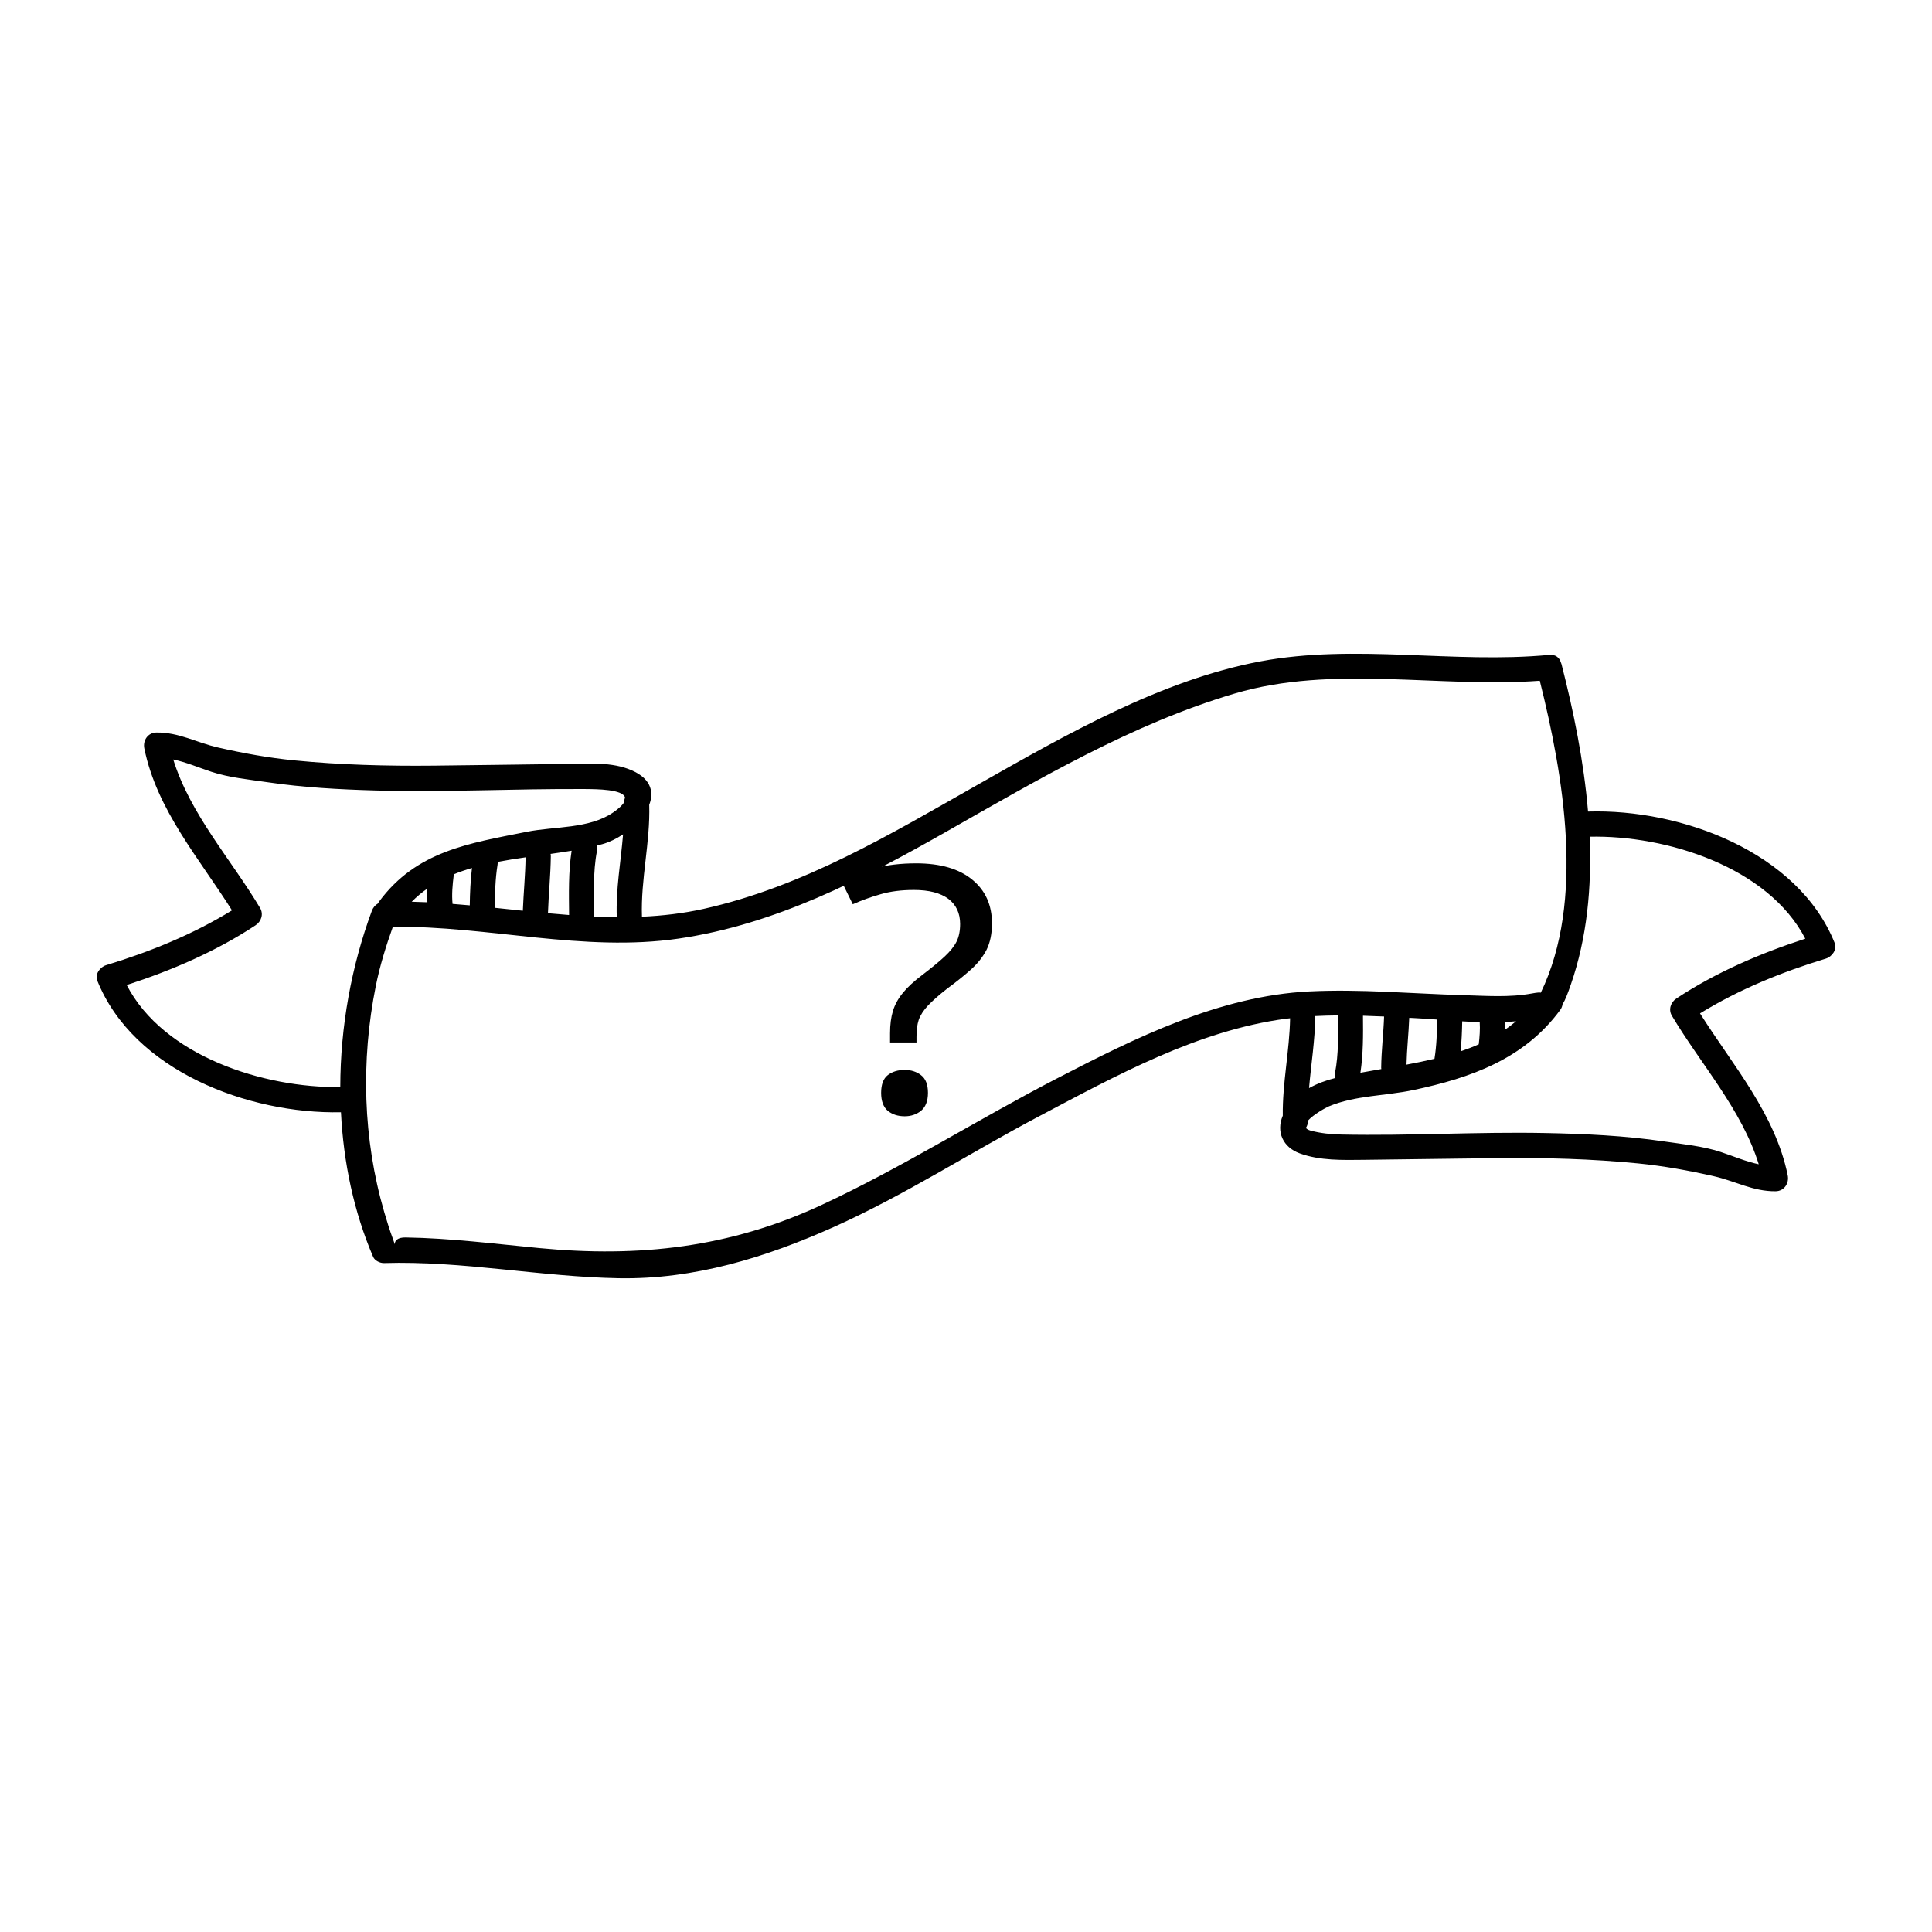
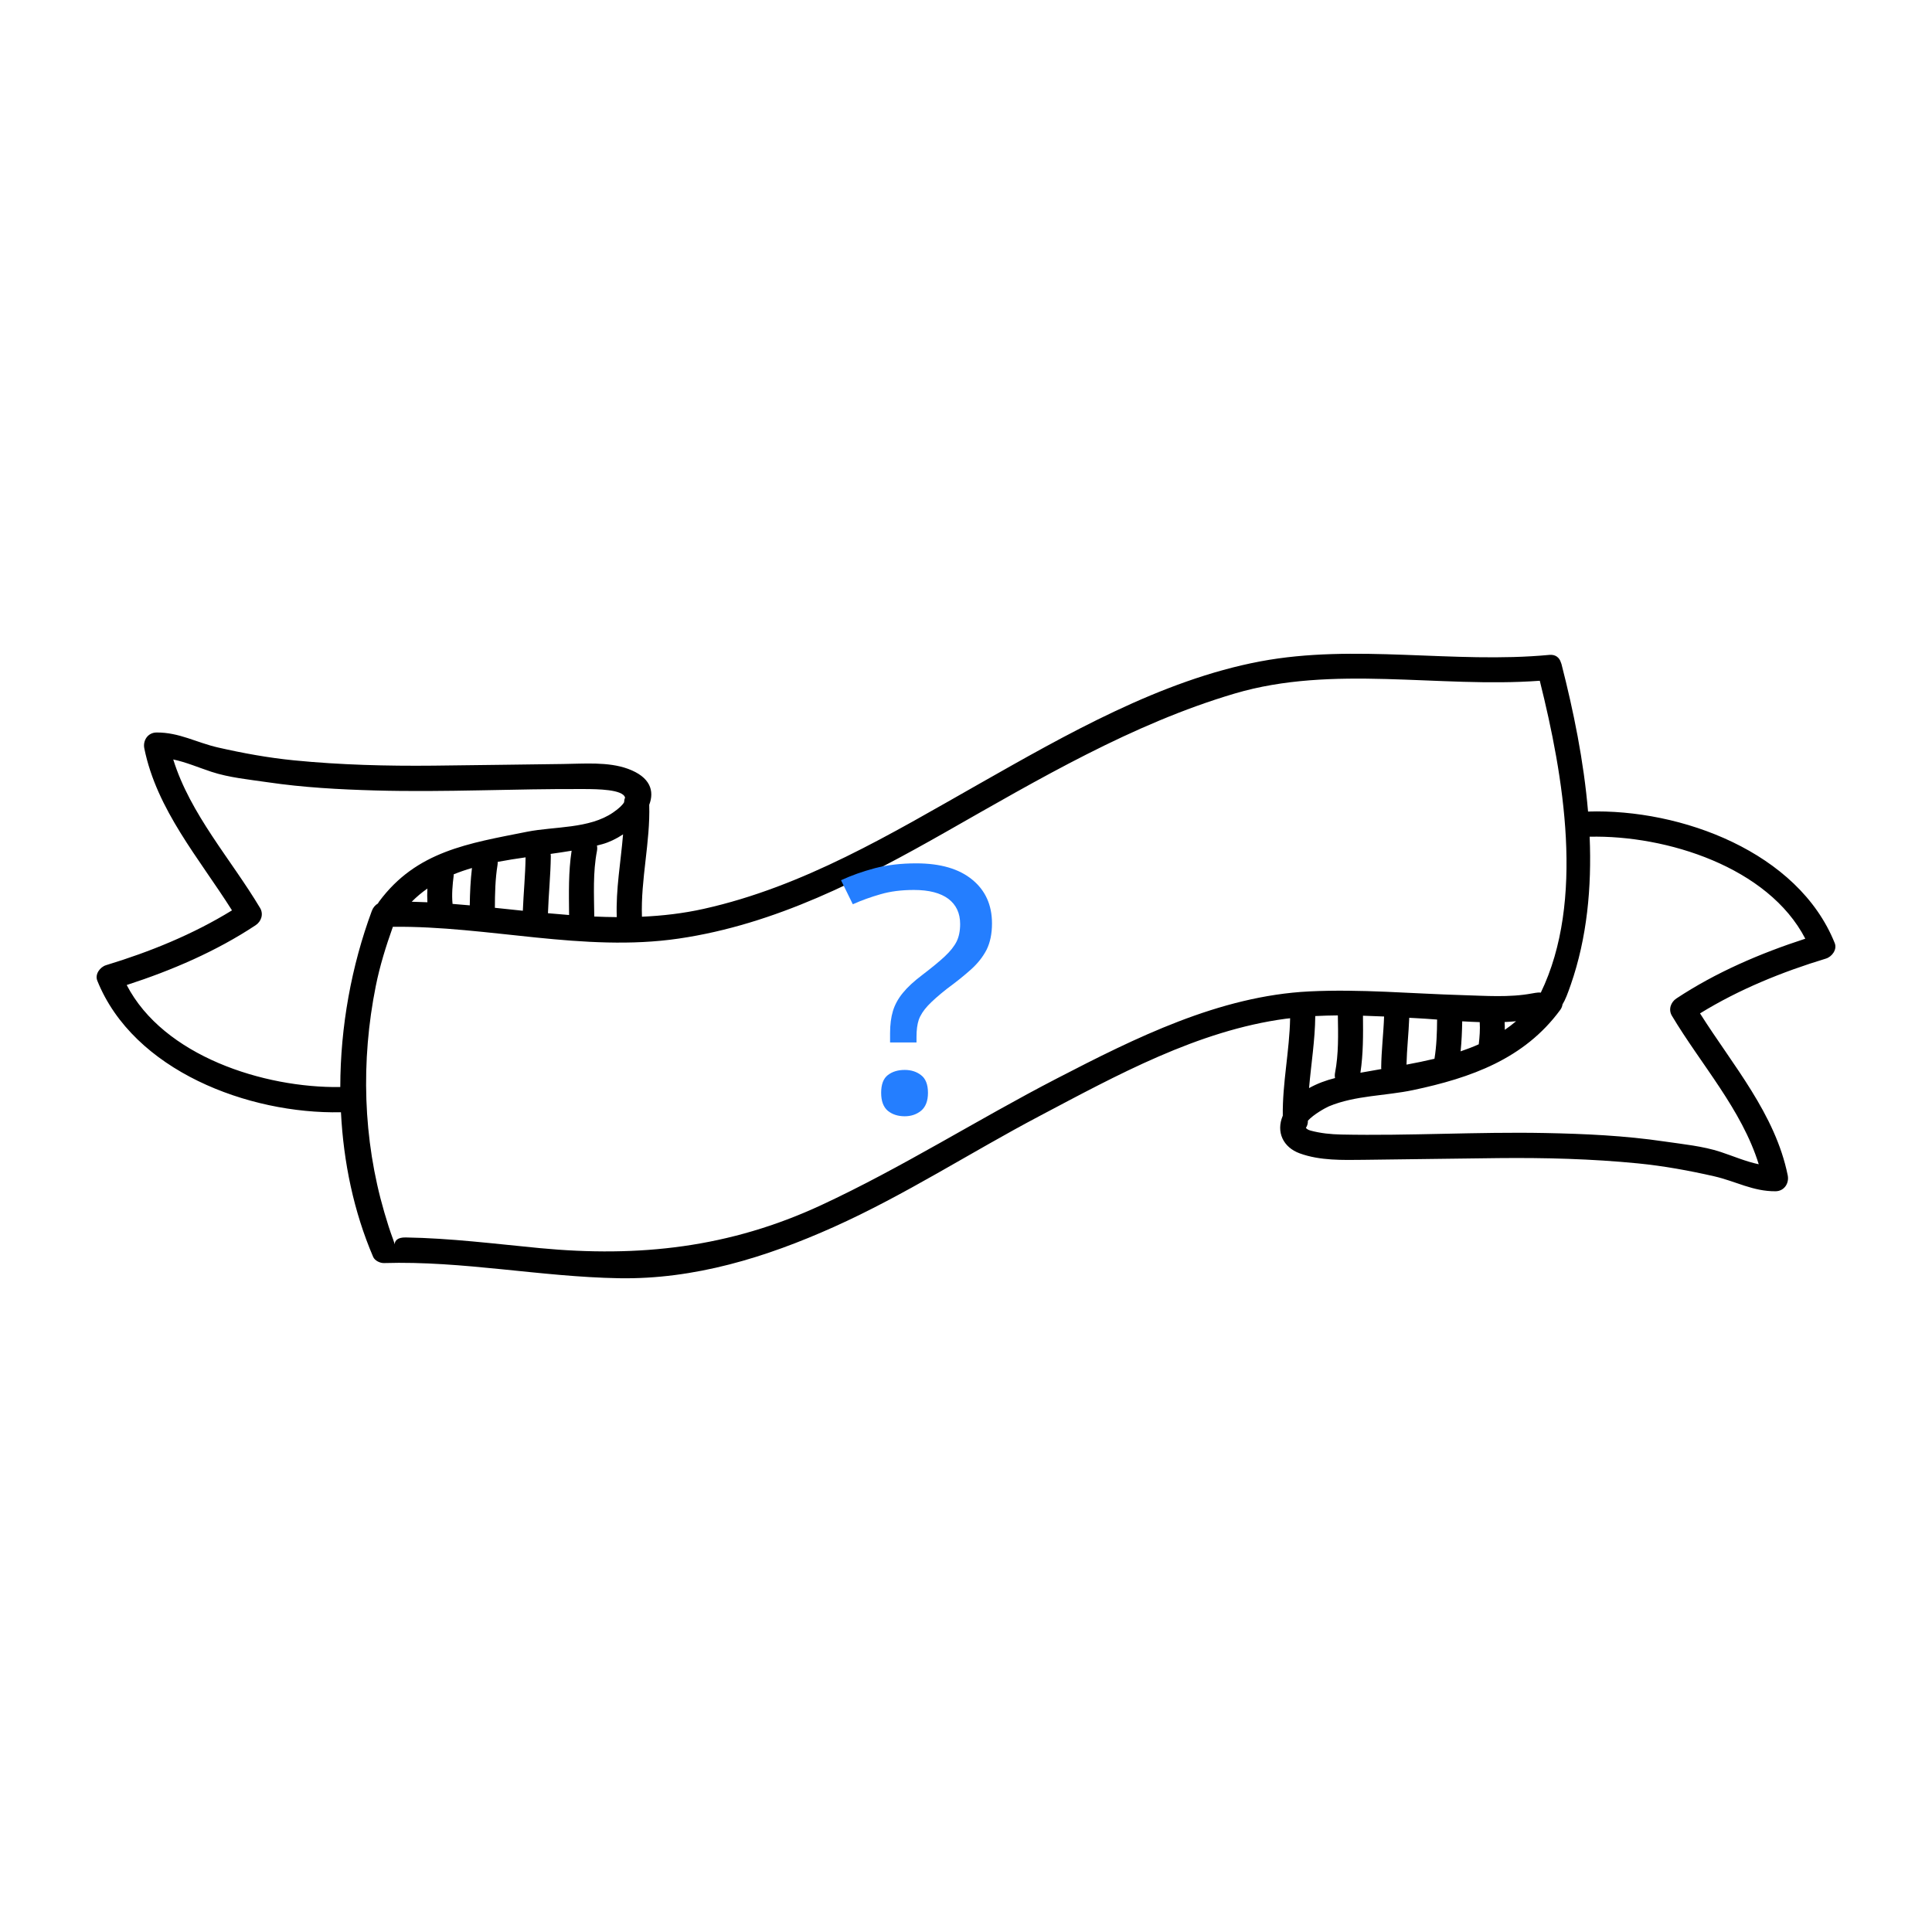
- <svg xmlns="http://www.w3.org/2000/svg" width="100" height="100" enable-background="new 0 0 100 100" version="1.1" viewBox="0 0 100 100" xml:space="preserve" id="svg32">
-   <defs id="defs36" />
-   <g fill="none" id="g28">
-     <path d="m23.425 46.785c0.297 0.023 0.594 0.048 0.891 0.075 8e-3 -0.647 0.038-1.29 0.114-1.933-0.323 0.095-0.64 0.203-0.947 0.328 0 0.021 3e-3 0.041 1e-3 0.062-0.061 0.479-0.107 0.982-0.059 1.468z" id="path2" />
-     <path d="m25.615 46.988c0.482 0.05 0.964 0.102 1.447 0.152 0.037-0.922 0.128-1.841 0.142-2.764-0.485 0.069-0.968 0.144-1.443 0.235 3e-3 0.05 0 0.102-8e-3 0.156-0.12 0.735-0.135 1.478-0.138 2.221z" id="path4" />
-     <path d="m75.707 51.509c1.177 0.034 2.419 0.13 3.582-0.087 0.291-0.054 0.416-0.059 0.46-0.04 2.302-4.758 1.175-11.237-0.052-16.145-5.226 0.385-10.699-0.845-15.793 0.662-5.291 1.565-10.152 4.437-14.922 7.148-4.357 2.476-8.838 4.8-13.855 5.535-4.919 0.721-9.864-0.667-14.794-0.61-0.358 1.002-0.675 2.02-0.884 3.064-0.776 3.866-0.668 7.92 0.441 11.715 0.137 0.47 0.282 0.939 0.454 1.397 0.248 0.658-0.22-0.111 0.648-0.097 2.323 0.037 4.62 0.33 6.929 0.551 5.161 0.493 9.845-0.024 14.584-2.224 4.187-1.944 8.093-4.435 12.191-6.553 4.058-2.098 8.414-4.277 13.062-4.507 2.658-0.132 5.295 0.114 7.949 0.191z" id="path6" />
-     <path d="m21.31 46.674c0.271 6e-3 0.542 0.014 0.812 0.027-0.013-0.236-0.013-0.473 0-0.71-0.286 0.2-0.557 0.426-0.812 0.683z" id="path8" />
-     <path d="m19.562 46.766c0.016-0.03 0.031-0.059 0.053-0.089 1.94-2.631 4.647-3.022 7.668-3.625 1.413-0.282 3.219-0.146 4.453-0.997 0.306-0.212 0.484-0.385 0.568-0.529 3e-3 -0.09 0.02-0.17 0.051-0.239-0.106-0.431-1.446-0.441-2.087-0.445-3.615-0.022-7.232 0.175-10.847 0.073-1.858-0.052-3.719-0.153-5.559-0.424-0.959-0.141-2.001-0.239-2.924-0.544-0.669-0.221-1.299-0.496-1.97-0.636 0.881 2.837 2.992 5.168 4.496 7.689 0.19 0.318 0.06 0.697-0.234 0.892-2.044 1.352-4.339 2.337-6.671 3.093 1.903 3.675 7.091 5.337 11.055 5.281 4e-3 -3.134 0.582-6.277 1.633-9.113 0.063-0.174 0.173-0.304 0.315-0.387z" id="path10" />
-     <path d="m28.499 44.198c5e-3 0.037 0.011 0.073 0.01 0.114-0.011 0.988-0.115 1.97-0.148 2.956 0.365 0.034 0.73 0.065 1.094 0.093-9e-3 -1.113-0.039-2.226 0.131-3.328-0.358 0.061-0.721 0.115-1.087 0.165z" id="path12" />
-     <path d="m31.175 43.694c-0.092 0.025-0.185 0.049-0.277 0.072 0.018 0.085 0.02 0.177 1e-3 0.277-0.215 1.114-0.151 2.265-0.14 3.396 0.389 0.017 0.777 0.028 1.165 0.031-0.052-1.44 0.208-2.856 0.326-4.284-0.347 0.231-0.719 0.41-1.075 0.508z" id="path14" />
-     <path d="m75.6 54.417c0.32-0.108 0.634-0.228 0.939-0.364 0.044-0.378 0.075-0.767 0.05-1.148-0.302-0.01-0.604-0.023-0.906-0.042-9e-3 0.52-0.031 1.037-0.083 1.554z" id="path16" />
-     <path d="m78.472 52.859c-0.196 0.019-0.394 0.032-0.593 0.041 6e-3 0.134 0.011 0.269 9e-3 0.404 0.201-0.137 0.396-0.286 0.584-0.445z" id="path18" />
-     <path d="m82.28 43.309c0.11 2.622-0.133 5.232-0.976 7.657-0.161 0.465-0.281 0.787-0.43 1.023-0.011 0.092-0.046 0.188-0.117 0.285-1.861 2.538-4.626 3.517-7.607 4.148-1.432 0.303-2.999 0.272-4.363 0.841-0.159 0.066-0.803 0.42-1.09 0.745 3e-3 0.15-0.036 0.273-0.104 0.369 0.04 0.059 0.117 0.11 0.252 0.146 0.517 0.137 1.041 0.19 1.576 0.201 3.518 0.074 7.037-0.147 10.555-0.078 2.059 0.04 4.123 0.135 6.162 0.436 0.959 0.141 2.001 0.239 2.924 0.544 0.669 0.221 1.299 0.496 1.97 0.637-0.881-2.837-2.992-5.168-4.496-7.689-0.19-0.318-0.06-0.697 0.234-0.892 2.044-1.352 4.339-2.337 6.672-3.093-1.92-3.709-7.185-5.367-11.162-5.28z" id="path20" />
-     <path d="m69.247 52.558c-0.39 3e-3 -0.78 0.013-1.169 0.034-0.011 1.25-0.215 2.486-0.322 3.729 0.422-0.237 0.886-0.406 1.346-0.52-0.017-0.083-0.019-0.174 0-0.271 0.188-0.976 0.161-1.98 0.145-2.972z" id="path22" />
-     <path d="m70.548 52.573c0.01 0.988 0.017 1.974-0.132 2.952 0.358-0.067 0.719-0.129 1.082-0.191-2e-3 -0.025-7e-3 -0.048-7e-3 -0.074 9e-3 -0.884 0.12-1.762 0.15-2.645-0.364-0.018-0.729-0.031-1.093-0.042z" id="path24" />
-     <path d="m72.8 55.105c0.487-0.09 0.972-0.188 1.448-0.303 0.108-0.672 0.13-1.351 0.136-2.03-0.38-0.028-0.757-0.055-1.123-0.074-0.106-6e-3 -0.213-0.011-0.319-0.017-0.031 0.809-0.123 1.614-0.142 2.424z" id="path26" />
+ <svg xmlns="http://www.w3.org/2000/svg" width="100" height="100" enable-background="new 0 0 100 100" version="1.1" viewBox="0 0 100 100" xml:space="preserve">
+   <g fill="none">
+     <path d="m23.425 46.785c0.297 0.023 0.594 0.048 0.891 0.075 8e-3 -0.647 0.038-1.29 0.114-1.933-0.323 0.095-0.64 0.203-0.947 0.328 0 0.021 3e-3 0.041 1e-3 0.062-0.061 0.479-0.107 0.982-0.059 1.468z" />
+     <path d="m25.615 46.988c0.482 0.05 0.964 0.102 1.447 0.152 0.037-0.922 0.128-1.841 0.142-2.764-0.485 0.069-0.968 0.144-1.443 0.235 3e-3 0.05 0 0.102-8e-3 0.156-0.12 0.735-0.135 1.478-0.138 2.221z" />
+     <path d="m75.707 51.509c1.177 0.034 2.419 0.13 3.582-0.087 0.291-0.054 0.416-0.059 0.46-0.04 2.302-4.758 1.175-11.237-0.052-16.145-5.226 0.385-10.699-0.845-15.793 0.662-5.291 1.565-10.152 4.437-14.922 7.148-4.357 2.476-8.838 4.8-13.855 5.535-4.919 0.721-9.864-0.667-14.794-0.61-0.358 1.002-0.675 2.02-0.884 3.064-0.776 3.866-0.668 7.92 0.441 11.715 0.137 0.47 0.282 0.939 0.454 1.397 0.248 0.658-0.22-0.111 0.648-0.097 2.323 0.037 4.62 0.33 6.929 0.551 5.161 0.493 9.845-0.024 14.584-2.224 4.187-1.944 8.093-4.435 12.191-6.553 4.058-2.098 8.414-4.277 13.062-4.507 2.658-0.132 5.295 0.114 7.949 0.191z" />
+     <path d="m21.31 46.674c0.271 6e-3 0.542 0.014 0.812 0.027-0.013-0.236-0.013-0.473 0-0.71-0.286 0.2-0.557 0.426-0.812 0.683z" />
+     <path d="m19.562 46.766c0.016-0.03 0.031-0.059 0.053-0.089 1.94-2.631 4.647-3.022 7.668-3.625 1.413-0.282 3.219-0.146 4.453-0.997 0.306-0.212 0.484-0.385 0.568-0.529 3e-3 -0.09 0.02-0.17 0.051-0.239-0.106-0.431-1.446-0.441-2.087-0.445-3.615-0.022-7.232 0.175-10.847 0.073-1.858-0.052-3.719-0.153-5.559-0.424-0.959-0.141-2.001-0.239-2.924-0.544-0.669-0.221-1.299-0.496-1.97-0.636 0.881 2.837 2.992 5.168 4.496 7.689 0.19 0.318 0.06 0.697-0.234 0.892-2.044 1.352-4.339 2.337-6.671 3.093 1.903 3.675 7.091 5.337 11.055 5.281 4e-3 -3.134 0.582-6.277 1.633-9.113 0.063-0.174 0.173-0.304 0.315-0.387z" />
+     <path d="m28.499 44.198c5e-3 0.037 0.011 0.073 0.01 0.114-0.011 0.988-0.115 1.97-0.148 2.956 0.365 0.034 0.73 0.065 1.094 0.093-9e-3 -1.113-0.039-2.226 0.131-3.328-0.358 0.061-0.721 0.115-1.087 0.165z" />
+     <path d="m31.175 43.694c-0.092 0.025-0.185 0.049-0.277 0.072 0.018 0.085 0.02 0.177 1e-3 0.277-0.215 1.114-0.151 2.265-0.14 3.396 0.389 0.017 0.777 0.028 1.165 0.031-0.052-1.44 0.208-2.856 0.326-4.284-0.347 0.231-0.719 0.41-1.075 0.508z" />
+     <path d="m75.6 54.417c0.32-0.108 0.634-0.228 0.939-0.364 0.044-0.378 0.075-0.767 0.05-1.148-0.302-0.01-0.604-0.023-0.906-0.042-9e-3 0.52-0.031 1.037-0.083 1.554z" />
+     <path d="m78.472 52.859c-0.196 0.019-0.394 0.032-0.593 0.041 6e-3 0.134 0.011 0.269 9e-3 0.404 0.201-0.137 0.396-0.286 0.584-0.445z" />
+     <path d="m82.28 43.309c0.11 2.622-0.133 5.232-0.976 7.657-0.161 0.465-0.281 0.787-0.43 1.023-0.011 0.092-0.046 0.188-0.117 0.285-1.861 2.538-4.626 3.517-7.607 4.148-1.432 0.303-2.999 0.272-4.363 0.841-0.159 0.066-0.803 0.42-1.09 0.745 3e-3 0.15-0.036 0.273-0.104 0.369 0.04 0.059 0.117 0.11 0.252 0.146 0.517 0.137 1.041 0.19 1.576 0.201 3.518 0.074 7.037-0.147 10.555-0.078 2.059 0.04 4.123 0.135 6.162 0.436 0.959 0.141 2.001 0.239 2.924 0.544 0.669 0.221 1.299 0.496 1.97 0.637-0.881-2.837-2.992-5.168-4.496-7.689-0.19-0.318-0.06-0.697 0.234-0.892 2.044-1.352 4.339-2.337 6.672-3.093-1.92-3.709-7.185-5.367-11.162-5.28z" />
+     <path d="m69.247 52.558c-0.39 3e-3 -0.78 0.013-1.169 0.034-0.011 1.25-0.215 2.486-0.322 3.729 0.422-0.237 0.886-0.406 1.346-0.52-0.017-0.083-0.019-0.174 0-0.271 0.188-0.976 0.161-1.98 0.145-2.972z" />
+     <path d="m70.548 52.573c0.01 0.988 0.017 1.974-0.132 2.952 0.358-0.067 0.719-0.129 1.082-0.191-2e-3 -0.025-7e-3 -0.048-7e-3 -0.074 9e-3 -0.884 0.12-1.762 0.15-2.645-0.364-0.018-0.729-0.031-1.093-0.042z" />
+     <path d="m72.8 55.105c0.487-0.09 0.972-0.188 1.448-0.303 0.108-0.672 0.13-1.351 0.136-2.03-0.38-0.028-0.757-0.055-1.123-0.074-0.106-6e-3 -0.213-0.011-0.319-0.017-0.031 0.809-0.123 1.614-0.142 2.424z" />
  </g>
-   <path d="m94.965 48.814c-1.892-4.713-7.951-6.959-12.768-6.808-0.221-2.618-0.756-5.22-1.374-7.631-0.01-0.037-0.023-0.069-0.037-0.101-0.073-0.232-0.269-0.408-0.592-0.377-4.965 0.469-10.045-0.592-14.971 0.338-5.131 0.968-10.068 3.801-14.559 6.348-4.557 2.585-9.067 5.307-14.239 6.459-1.062 0.237-2.129 0.359-3.198 0.407-0.067-1.946 0.434-3.848 0.377-5.793 0.276-0.714 0.062-1.437-1.104-1.863-1.022-0.373-2.279-0.261-3.344-0.249-2.242 0.026-4.483 0.064-6.725 0.086-2.407 0.024-4.812-0.038-7.209-0.274-1.328-0.131-2.638-0.37-3.938-0.666-1.109-0.252-2.016-0.788-3.186-0.776-0.445 5e-3 -0.712 0.41-0.628 0.825 0.645 3.178 2.844 5.696 4.538 8.381-2.023 1.245-4.249 2.148-6.517 2.837-0.31 0.094-0.59 0.465-0.455 0.802 1.872 4.663 7.822 6.91 12.612 6.811 0.131 2.589 0.662 5.143 1.665 7.483 0.085 0.199 0.357 0.329 0.563 0.323 4.074-0.124 8.094 0.714 12.161 0.785 3.899 0.068 7.605-1.076 11.129-2.657 3.673-1.648 7.068-3.854 10.623-5.73 4.004-2.114 8.212-4.437 12.765-5.045 0.074-0.01 0.148-0.015 0.222-0.024-0.031 1.688-0.401 3.351-0.379 5.043 0 1e-3 -1e-3 2e-3 -2e-3 3e-3 -0.354 0.843 0.019 1.634 0.879 1.947 1.049 0.382 2.222 0.346 3.322 0.334 2.325-0.024 4.65-0.066 6.975-0.089 2.407-0.024 4.812 0.038 7.209 0.274 1.328 0.131 2.638 0.37 3.938 0.666 1.109 0.252 2.016 0.788 3.186 0.776 0.445-5e-3 0.712-0.41 0.628-0.825-0.645-3.178-2.844-5.696-4.539-8.381 2.023-1.245 4.249-2.148 6.518-2.837 0.309-0.095 0.589-0.466 0.454-0.802zm-77.352 7.451c-3.963 0.056-9.152-1.606-11.055-5.281 2.333-0.756 4.628-1.741 6.671-3.093 0.294-0.194 0.423-0.574 0.234-0.892-1.504-2.52-3.615-4.852-4.496-7.689 0.671 0.141 1.301 0.415 1.97 0.636 0.923 0.305 1.965 0.403 2.924 0.544 1.84 0.271 3.701 0.372 5.559 0.424 3.615 0.102 7.232-0.095 10.847-0.073 0.642 4e-3 1.981 0.013 2.087 0.445-0.031 0.069-0.048 0.149-0.051 0.239-0.083 0.144-0.261 0.318-0.568 0.529-1.234 0.852-3.04 0.716-4.453 0.997-3.021 0.603-5.728 0.994-7.668 3.625-0.022 0.03-0.037 0.059-0.053 0.089-0.143 0.082-0.252 0.213-0.316 0.385-1.051 2.838-1.628 5.98-1.632 9.115zm14.311-8.795c-0.388-3e-3 -0.776-0.013-1.165-0.031-0.011-1.131-0.076-2.281 0.14-3.396 0.019-0.1 0.017-0.192-1e-3 -0.277 0.093-0.023 0.186-0.047 0.277-0.072 0.355-0.098 0.728-0.277 1.075-0.508-0.118 1.427-0.379 2.844-0.326 4.284zm-2.468-0.109c-0.365-0.028-0.729-0.058-1.094-0.093 0.033-0.986 0.137-1.969 0.148-2.956 0-0.041-5e-3 -0.077-0.01-0.114 0.366-0.051 0.729-0.105 1.087-0.165-0.17 1.102-0.141 2.215-0.131 3.328zm-2.252-2.985c-0.014 0.923-0.105 1.842-0.142 2.764-0.482-0.05-0.964-0.102-1.447-0.152 3e-3 -0.743 0.018-1.486 0.137-2.221 9e-3 -0.054 0.011-0.106 8e-3 -0.156 0.476-0.091 0.959-0.166 1.444-0.235zm-3.722 0.88c0.307-0.126 0.623-0.234 0.947-0.328-0.076 0.642-0.106 1.285-0.114 1.933-0.297-0.027-0.594-0.052-0.891-0.075-0.048-0.486-2e-3 -0.989 0.059-1.467 3e-3 -0.023 0-0.043-1e-3 -0.063zm-1.36 1.445c-0.271-0.013-0.542-0.021-0.812-0.027 0.255-0.257 0.526-0.483 0.812-0.683-0.013 0.237-0.013 0.474 0 0.71zm32.576 9.123c-4.098 2.119-8.004 4.609-12.191 6.553-4.739 2.201-9.423 2.717-14.584 2.224-2.309-0.221-4.606-0.514-6.929-0.551-0.868-0.014-0.401 0.755-0.648 0.097-0.172-0.459-0.317-0.927-0.454-1.397-1.11-3.794-1.217-7.849-0.441-11.715 0.209-1.044 0.527-2.062 0.884-3.064 4.93-0.056 9.875 1.331 14.794 0.61 5.016-0.735 9.498-3.058 13.855-5.535 4.77-2.711 9.631-5.584 14.922-7.148 5.094-1.507 10.566-0.277 15.793-0.662 1.227 4.909 2.353 11.387 0.052 16.145-0.044-0.018-0.169-0.014-0.46 0.04-1.163 0.217-2.405 0.121-3.582 0.087-2.653-0.077-5.29-0.324-7.947-0.192-4.65 0.231-9.006 2.409-13.064 4.508zm23.774-2.965c-0.189 0.16-0.384 0.308-0.584 0.445 2e-3 -0.135-3e-3 -0.269-9e-3 -0.404 0.199-9e-3 0.397-0.022 0.593-0.041zm-1.932 1.194c-0.306 0.136-0.62 0.256-0.939 0.364 0.052-0.517 0.074-1.034 0.083-1.554 0.302 0.019 0.604 0.032 0.906 0.042 0.025 0.381-6e-3 0.77-0.05 1.148zm-2.156-1.281c-5e-3 0.679-0.027 1.358-0.136 2.03-0.477 0.114-0.961 0.212-1.448 0.303 0.019-0.81 0.111-1.615 0.142-2.424 0.106 6e-3 0.213 0.011 0.319 0.017 0.366 0.018 0.743 0.046 1.123 0.074zm-2.887 2.562c-0.362 0.062-0.723 0.125-1.082 0.191 0.148-0.978 0.142-1.964 0.132-2.952 0.365 0.011 0.729 0.024 1.093 0.041-0.03 0.883-0.141 1.761-0.15 2.645 0 0.027 5e-3 0.05 7e-3 0.075zm-2.395 0.466c-0.46 0.114-0.924 0.284-1.346 0.52 0.107-1.243 0.31-2.479 0.322-3.729 0.389-0.02 0.779-0.031 1.169-0.034 0.017 0.993 0.043 1.996-0.145 2.971-0.019 0.098-0.017 0.189 0 0.272zm17.668-4.119c-0.294 0.194-0.423 0.574-0.234 0.892 1.504 2.52 3.615 4.852 4.496 7.689-0.671-0.141-1.301-0.415-1.97-0.637-0.923-0.305-1.966-0.403-2.924-0.544-2.039-0.301-4.103-0.396-6.162-0.436-3.518-0.069-7.037 0.152-10.555 0.078-0.535-0.011-1.059-0.064-1.576-0.201-0.135-0.036-0.212-0.087-0.252-0.146 0.068-0.095 0.107-0.218 0.104-0.369 0.286-0.325 0.931-0.678 1.09-0.745 1.364-0.568 2.931-0.537 4.363-0.841 2.981-0.631 5.746-1.61 7.607-4.148 0.071-0.097 0.106-0.193 0.117-0.285 0.149-0.237 0.268-0.558 0.43-1.023 0.843-2.425 1.086-5.036 0.976-7.657 3.977-0.088 9.242 1.571 11.162 5.279-2.333 0.758-4.628 1.742-6.672 3.094z" id="path30" />
-   <text xml:space="preserve" style="font-style:normal;font-variant:normal;font-weight:normal;font-stretch:normal;font-size:18.699px;line-height:1.25;font-family:'Sitka Text';-inkscape-font-specification:'Sitka Text';fill:#000000;fill-opacity:1;stroke:none;stroke-width:0.467" x="41.038" y="60.697" id="text656" transform="scale(1.055081,0.9477943)">
-     <tspan id="tspan654" x="41.038" y="60.697" style="font-style:normal;font-variant:normal;font-weight:normal;font-stretch:normal;font-family:'Sitka Text';-inkscape-font-specification:'Sitka Text';stroke-width:0.467">?</tspan>
+   <path d="m94.965 48.814c-1.892-4.713-7.951-6.959-12.768-6.808-0.221-2.618-0.756-5.22-1.374-7.631-0.01-0.037-0.023-0.069-0.037-0.101-0.073-0.232-0.269-0.408-0.592-0.377-4.965 0.469-10.045-0.592-14.971 0.338-5.131 0.968-10.068 3.801-14.559 6.348-4.557 2.585-9.067 5.307-14.239 6.459-1.062 0.237-2.129 0.359-3.198 0.407-0.067-1.946 0.434-3.848 0.377-5.793 0.276-0.714 0.062-1.437-1.104-1.863-1.022-0.373-2.279-0.261-3.344-0.249-2.242 0.026-4.483 0.064-6.725 0.086-2.407 0.024-4.812-0.038-7.209-0.274-1.328-0.131-2.638-0.37-3.938-0.666-1.109-0.252-2.016-0.788-3.186-0.776-0.445 5e-3 -0.712 0.41-0.628 0.825 0.645 3.178 2.844 5.696 4.538 8.381-2.023 1.245-4.249 2.148-6.517 2.837-0.31 0.094-0.59 0.465-0.455 0.802 1.872 4.663 7.822 6.91 12.612 6.811 0.131 2.589 0.662 5.143 1.665 7.483 0.085 0.199 0.357 0.329 0.563 0.323 4.074-0.124 8.094 0.714 12.161 0.785 3.899 0.068 7.605-1.076 11.129-2.657 3.673-1.648 7.068-3.854 10.623-5.73 4.004-2.114 8.212-4.437 12.765-5.045 0.074-0.01 0.148-0.015 0.222-0.024-0.031 1.688-0.401 3.351-0.379 5.043 0 1e-3 -1e-3 2e-3 -2e-3 3e-3 -0.354 0.843 0.019 1.634 0.879 1.947 1.049 0.382 2.222 0.346 3.322 0.334 2.325-0.024 4.65-0.066 6.975-0.089 2.407-0.024 4.812 0.038 7.209 0.274 1.328 0.131 2.638 0.37 3.938 0.666 1.109 0.252 2.016 0.788 3.186 0.776 0.445-5e-3 0.712-0.41 0.628-0.825-0.645-3.178-2.844-5.696-4.539-8.381 2.023-1.245 4.249-2.148 6.518-2.837 0.309-0.095 0.589-0.466 0.454-0.802zm-77.352 7.451c-3.963 0.056-9.152-1.606-11.055-5.281 2.333-0.756 4.628-1.741 6.671-3.093 0.294-0.194 0.423-0.574 0.234-0.892-1.504-2.52-3.615-4.852-4.496-7.689 0.671 0.141 1.301 0.415 1.97 0.636 0.923 0.305 1.965 0.403 2.924 0.544 1.84 0.271 3.701 0.372 5.559 0.424 3.615 0.102 7.232-0.095 10.847-0.073 0.642 4e-3 1.981 0.013 2.087 0.445-0.031 0.069-0.048 0.149-0.051 0.239-0.083 0.144-0.261 0.318-0.568 0.529-1.234 0.852-3.04 0.716-4.453 0.997-3.021 0.603-5.728 0.994-7.668 3.625-0.022 0.03-0.037 0.059-0.053 0.089-0.143 0.082-0.252 0.213-0.316 0.385-1.051 2.838-1.628 5.98-1.632 9.115zm14.311-8.795c-0.388-3e-3 -0.776-0.013-1.165-0.031-0.011-1.131-0.076-2.281 0.14-3.396 0.019-0.1 0.017-0.192-1e-3 -0.277 0.093-0.023 0.186-0.047 0.277-0.072 0.355-0.098 0.728-0.277 1.075-0.508-0.118 1.427-0.379 2.844-0.326 4.284zm-2.468-0.109c-0.365-0.028-0.729-0.058-1.094-0.093 0.033-0.986 0.137-1.969 0.148-2.956 0-0.041-5e-3 -0.077-0.01-0.114 0.366-0.051 0.729-0.105 1.087-0.165-0.17 1.102-0.141 2.215-0.131 3.328zm-2.252-2.985c-0.014 0.923-0.105 1.842-0.142 2.764-0.482-0.05-0.964-0.102-1.447-0.152 3e-3 -0.743 0.018-1.486 0.137-2.221 9e-3 -0.054 0.011-0.106 8e-3 -0.156 0.476-0.091 0.959-0.166 1.444-0.235zm-3.722 0.88c0.307-0.126 0.623-0.234 0.947-0.328-0.076 0.642-0.106 1.285-0.114 1.933-0.297-0.027-0.594-0.052-0.891-0.075-0.048-0.486-2e-3 -0.989 0.059-1.467 3e-3 -0.023 0-0.043-1e-3 -0.063zm-1.36 1.445c-0.271-0.013-0.542-0.021-0.812-0.027 0.255-0.257 0.526-0.483 0.812-0.683-0.013 0.237-0.013 0.474 0 0.71zm32.576 9.123c-4.098 2.119-8.004 4.609-12.191 6.553-4.739 2.201-9.423 2.717-14.584 2.224-2.309-0.221-4.606-0.514-6.929-0.551-0.868-0.014-0.401 0.755-0.648 0.097-0.172-0.459-0.317-0.927-0.454-1.397-1.11-3.794-1.217-7.849-0.441-11.715 0.209-1.044 0.527-2.062 0.884-3.064 4.93-0.056 9.875 1.331 14.794 0.61 5.016-0.735 9.498-3.058 13.855-5.535 4.77-2.711 9.631-5.584 14.922-7.148 5.094-1.507 10.566-0.277 15.793-0.662 1.227 4.909 2.353 11.387 0.052 16.145-0.044-0.018-0.169-0.014-0.46 0.04-1.163 0.217-2.405 0.121-3.582 0.087-2.653-0.077-5.29-0.324-7.947-0.192-4.65 0.231-9.006 2.409-13.064 4.508zm23.774-2.965c-0.189 0.16-0.384 0.308-0.584 0.445 2e-3 -0.135-3e-3 -0.269-9e-3 -0.404 0.199-9e-3 0.397-0.022 0.593-0.041zm-1.932 1.194c-0.306 0.136-0.62 0.256-0.939 0.364 0.052-0.517 0.074-1.034 0.083-1.554 0.302 0.019 0.604 0.032 0.906 0.042 0.025 0.381-6e-3 0.77-0.05 1.148zm-2.156-1.281c-5e-3 0.679-0.027 1.358-0.136 2.03-0.477 0.114-0.961 0.212-1.448 0.303 0.019-0.81 0.111-1.615 0.142-2.424 0.106 6e-3 0.213 0.011 0.319 0.017 0.366 0.018 0.743 0.046 1.123 0.074zm-2.887 2.562c-0.362 0.062-0.723 0.125-1.082 0.191 0.148-0.978 0.142-1.964 0.132-2.952 0.365 0.011 0.729 0.024 1.093 0.041-0.03 0.883-0.141 1.761-0.15 2.645 0 0.027 5e-3 0.05 7e-3 0.075zm-2.395 0.466c-0.46 0.114-0.924 0.284-1.346 0.52 0.107-1.243 0.31-2.479 0.322-3.729 0.389-0.02 0.779-0.031 1.169-0.034 0.017 0.993 0.043 1.996-0.145 2.971-0.019 0.098-0.017 0.189 0 0.272zm17.668-4.119c-0.294 0.194-0.423 0.574-0.234 0.892 1.504 2.52 3.615 4.852 4.496 7.689-0.671-0.141-1.301-0.415-1.97-0.637-0.923-0.305-1.966-0.403-2.924-0.544-2.039-0.301-4.103-0.396-6.162-0.436-3.518-0.069-7.037 0.152-10.555 0.078-0.535-0.011-1.059-0.064-1.576-0.201-0.135-0.036-0.212-0.087-0.252-0.146 0.068-0.095 0.107-0.218 0.104-0.369 0.286-0.325 0.931-0.678 1.09-0.745 1.364-0.568 2.931-0.537 4.363-0.841 2.981-0.631 5.746-1.61 7.607-4.148 0.071-0.097 0.106-0.193 0.117-0.285 0.149-0.237 0.268-0.558 0.43-1.023 0.843-2.425 1.086-5.036 0.976-7.657 3.977-0.088 9.242 1.571 11.162 5.279-2.333 0.758-4.628 1.742-6.672 3.094z" />
+   <text transform="scale(1.0551 .94779)" x="41.038" y="60.697" fill="#247eff" font-family="'Sitka Text'" font-size="18.699px" stroke-width=".467" style="line-height:1.25" xml:space="preserve">
+     <tspan x="41.038" y="60.697" fill="#247eff" font-family="'Sitka Text'" stroke-width=".467">?</tspan>
  </text>
</svg>
